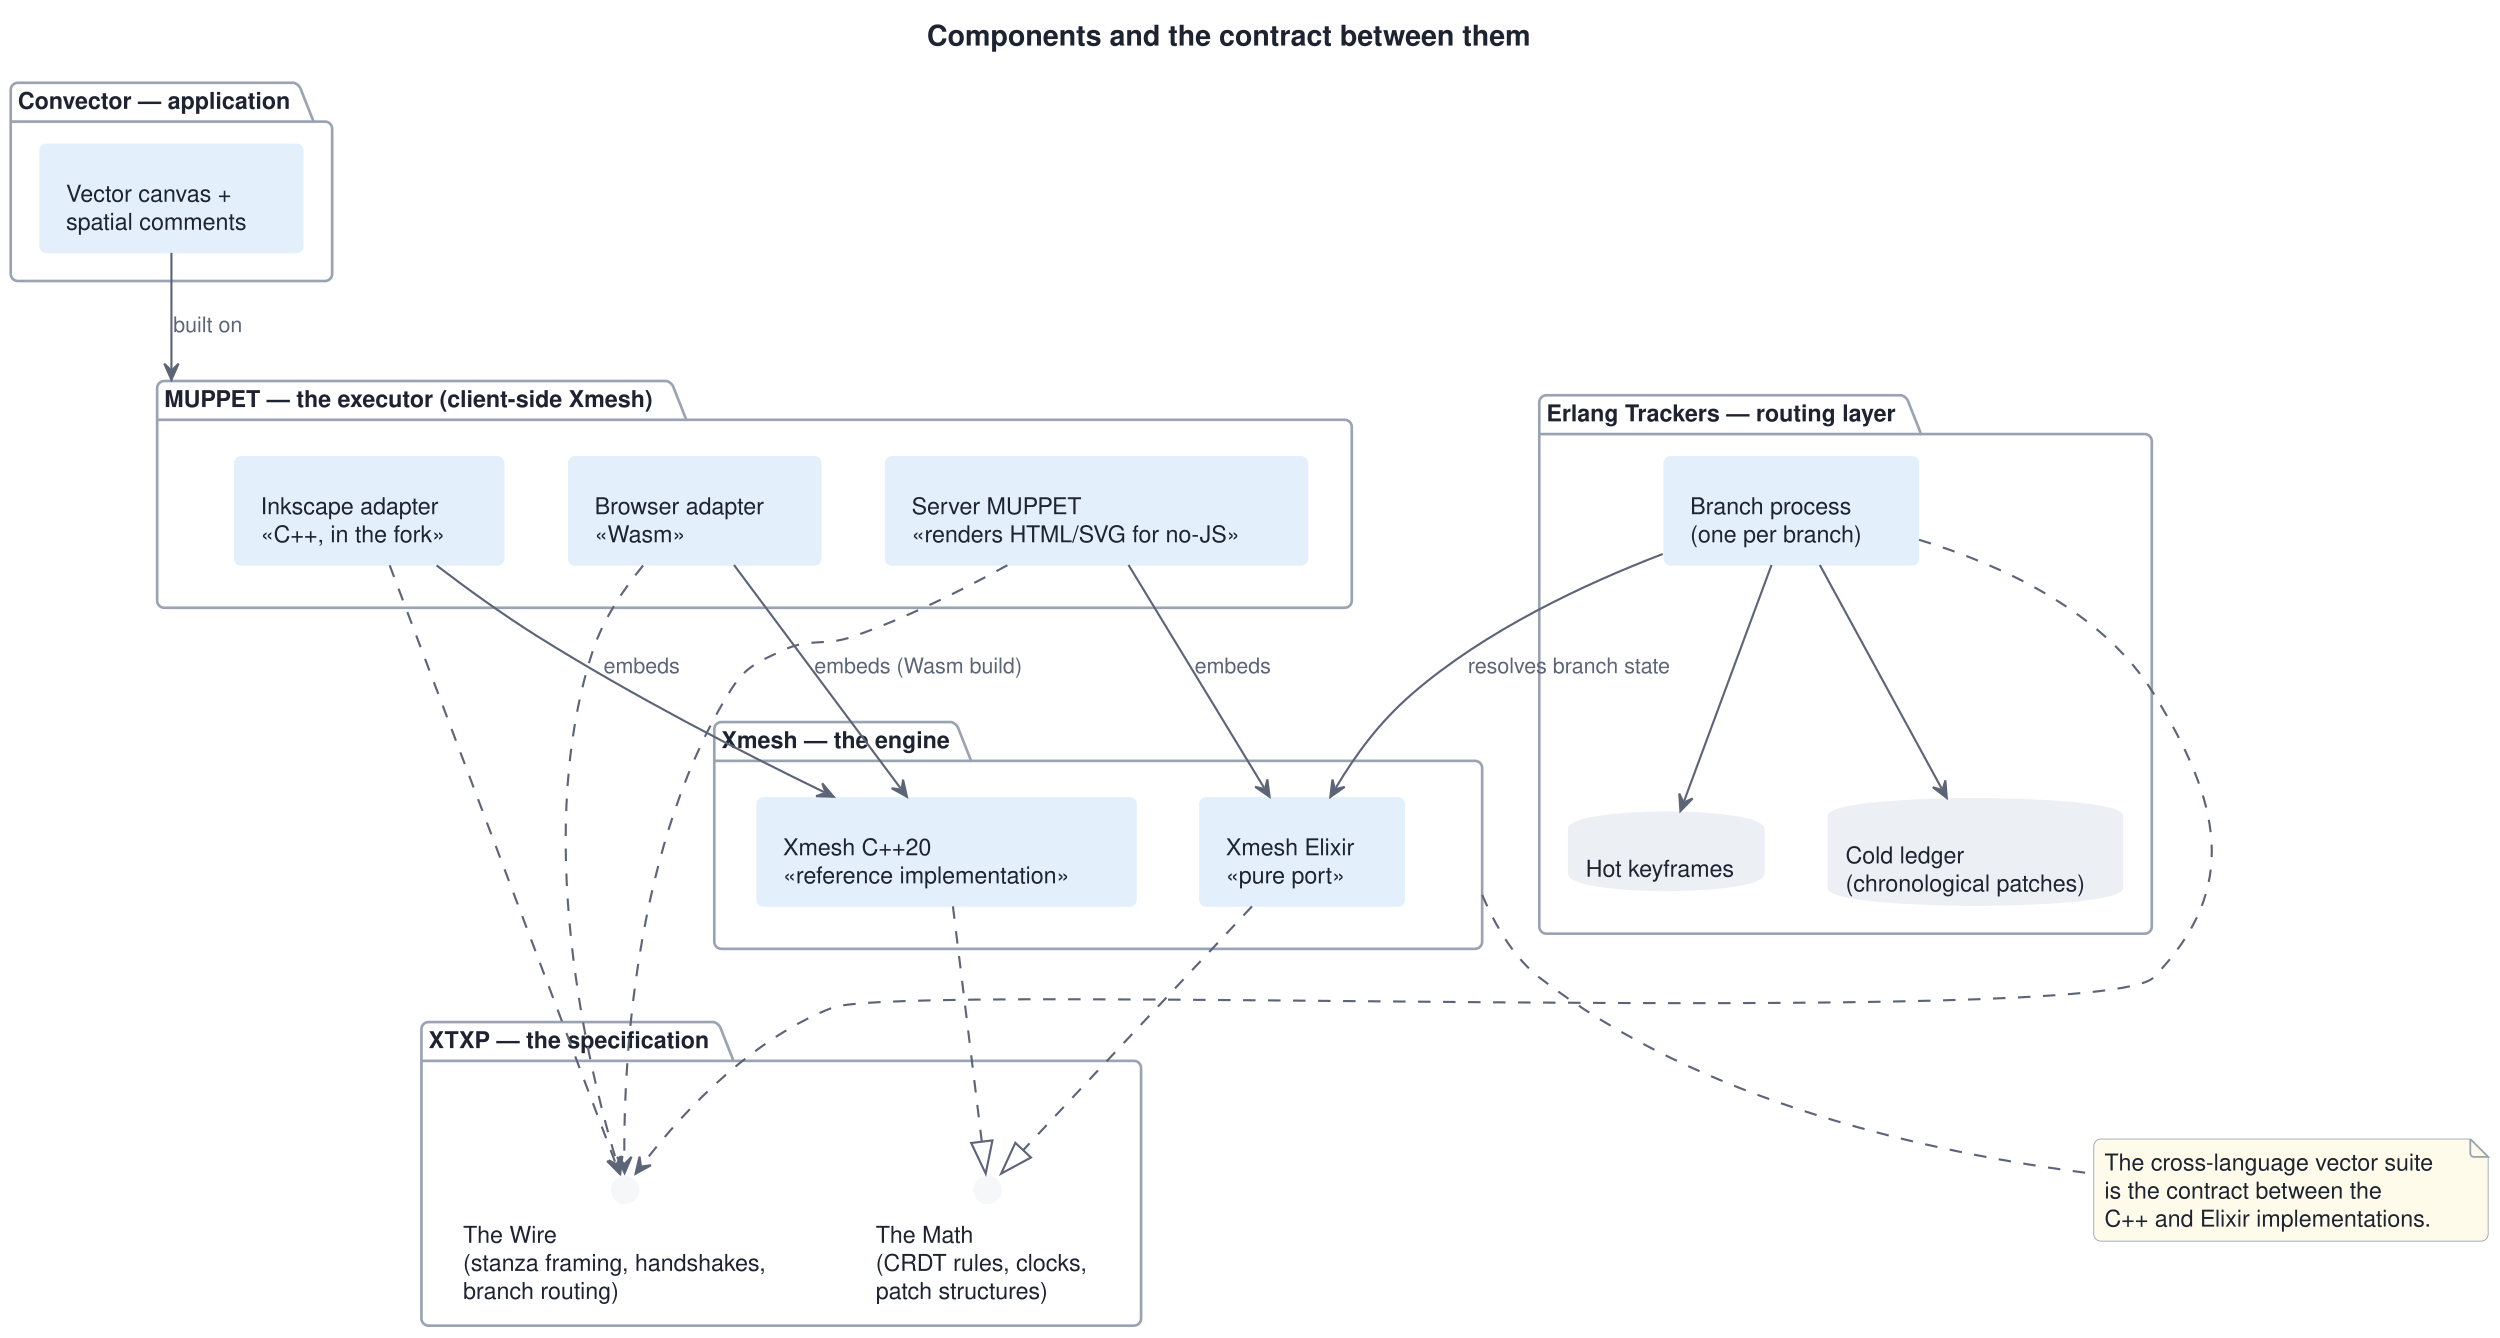
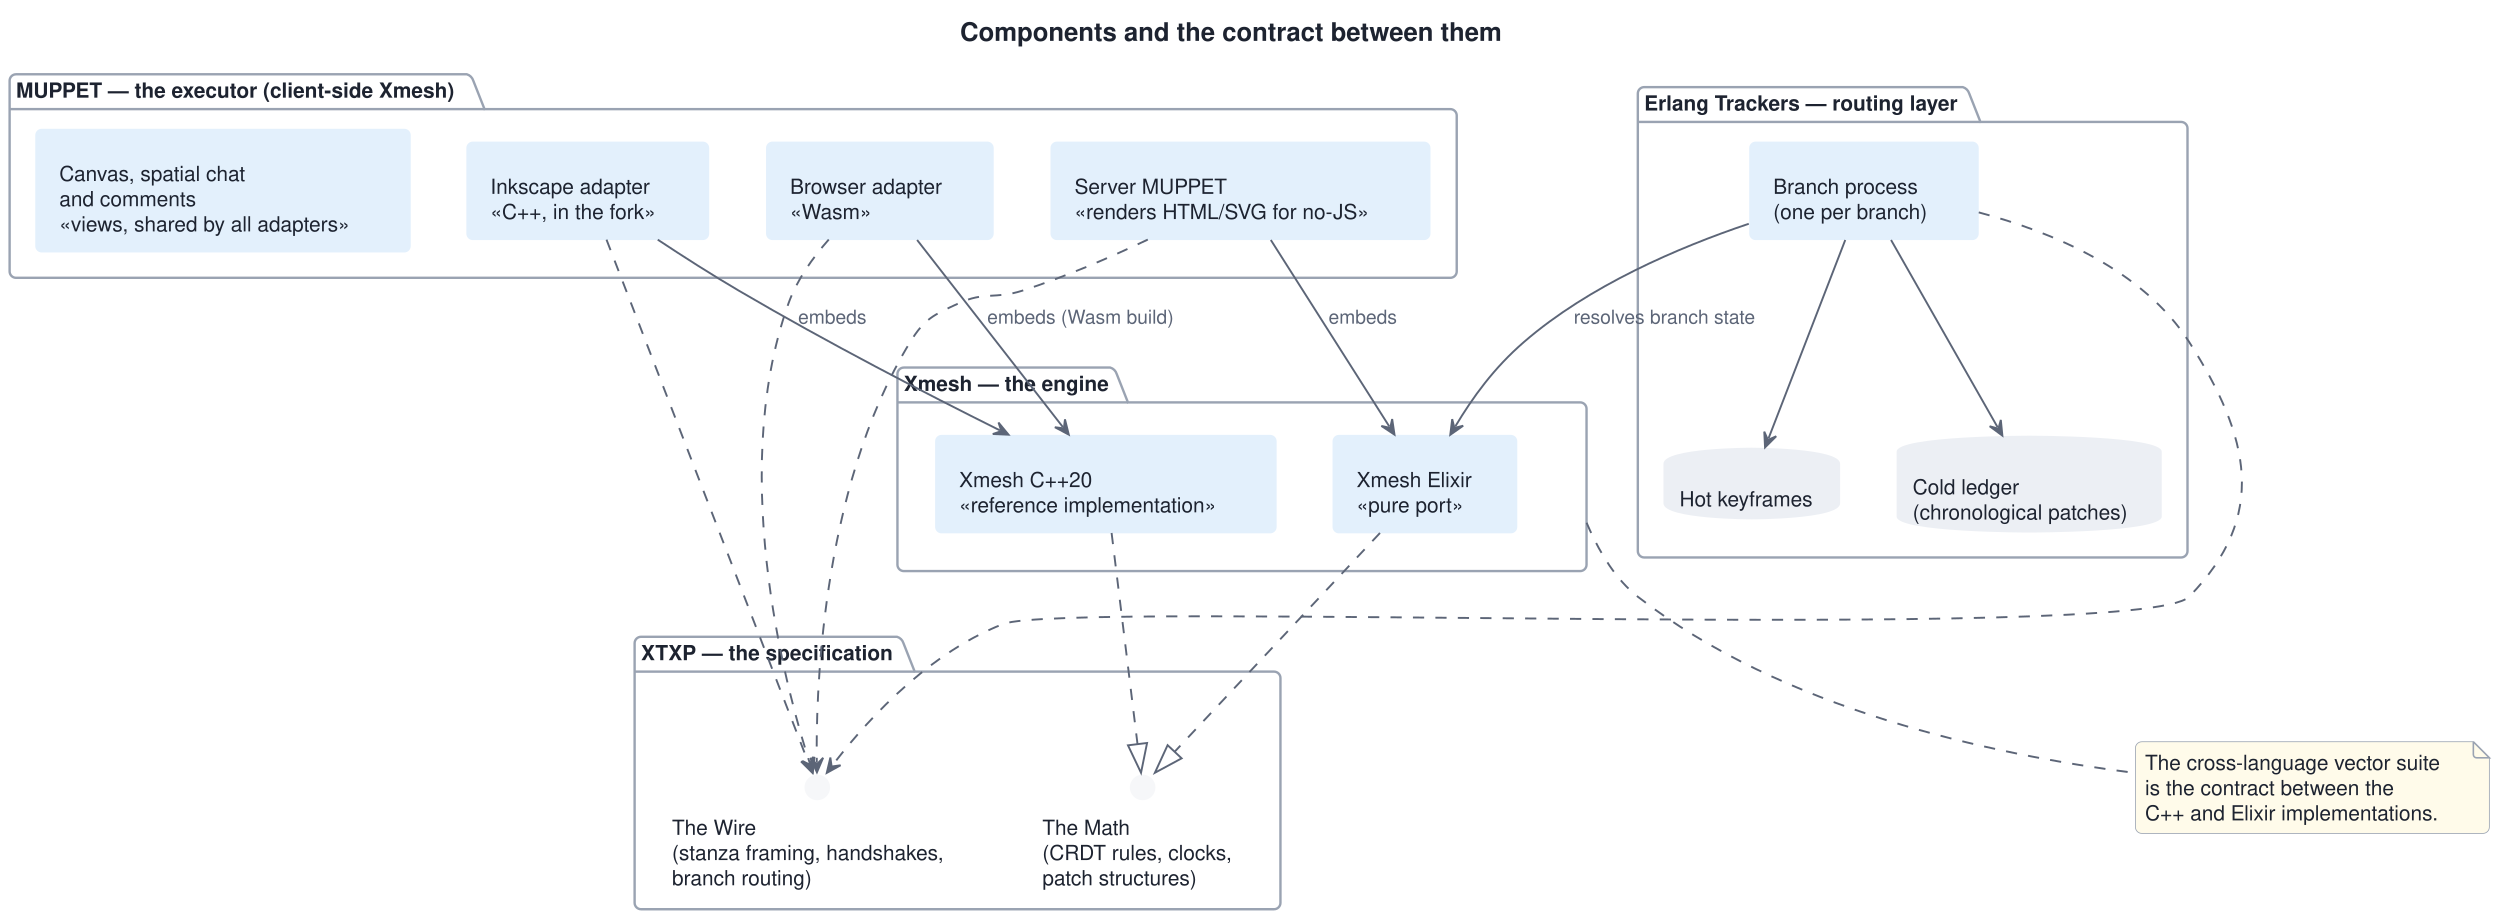
- <svg xmlns="http://www.w3.org/2000/svg" contentStyleType="text/css" data-diagram-type="DESCRIPTION" height="749px" preserveAspectRatio="none" style="width:1400px;height:749px;" version="1.1" viewBox="0 0 1400 749" width="1400px" zoomAndPan="magnify">
+ <svg xmlns="http://www.w3.org/2000/svg" contentStyleType="text/css" data-diagram-type="DESCRIPTION" height="574px" preserveAspectRatio="none" style="width:1560px;height:574px;" version="1.1" viewBox="0 0 1560 574" width="1560px" zoomAndPan="magnify">
  <defs />
  <g>
    <g class="title" data-source-line="2">
-       <text fill="#1D2330" font-family="Helvetica" font-size="16" font-weight="bold" lengthAdjust="spacing" textLength="348.234" x="519.067" y="25.5">Components and the contract between them</text>
+       <text fill="#1D2330" font-family="Helvetica" font-size="16" font-weight="bold" lengthAdjust="spacing" textLength="348.234" x="599.067" y="25.5">Components and the contract between them</text>
    </g>
    <g class="cluster" data-entity="spec" data-source-line="4" data-uid="ent0002" id="cluster_spec">
-       <path d="M240,572.359 L399.764,572.359 A6,6 0 0 1 403.764,576.359 L410.764,594.089 L635,594.089 A4,4 0 0 1 639,598.089 L639,738.359 A4,4 0 0 1 635,742.359 L240,742.359 A4,4 0 0 1 236,738.359 L236,576.359 A4,4 0 0 1 240,572.359" fill="none" style="stroke:#9AA3B2;stroke-width:1.5;" />
-       <line style="stroke:#9AA3B2;stroke-width:1.5;" x1="236" x2="410.764" y1="594.089" y2="594.089" />
-       <text fill="#1D2330" font-family="Helvetica" font-size="13" font-weight="bold" lengthAdjust="spacing" textLength="161.764" x="240" y="586.953">XTXP — the specification</text>
+       <path d="M400,397.359 L559.764,397.359 A6,6 0 0 1 563.764,401.359 L570.764,419.089 L795,419.089 A4,4 0 0 1 799,423.089 L799,563.359 A4,4 0 0 1 795,567.359 L400,567.359 A4,4 0 0 1 396,563.359 L396,401.359 A4,4 0 0 1 400,397.359" fill="none" style="stroke:#9AA3B2;stroke-width:1.5;" />
+       <line style="stroke:#9AA3B2;stroke-width:1.5;" x1="396" x2="570.764" y1="419.089" y2="419.089" />
+       <text fill="#1D2330" font-family="Helvetica" font-size="13" font-weight="bold" lengthAdjust="spacing" textLength="161.764" x="400" y="411.953">XTXP — the specification</text>
    </g>
    <g class="cluster" data-entity="engine" data-source-line="9" data-uid="ent0005" id="cluster_engine">
-       <path d="M404,404.359 L532.825,404.359 A6,6 0 0 1 536.825,408.359 L543.825,426.089 L826,426.089 A4,4 0 0 1 830,430.089 L830,527.359 A4,4 0 0 1 826,531.359 L404,531.359 A4,4 0 0 1 400,527.359 L400,408.359 A4,4 0 0 1 404,404.359" fill="none" style="stroke:#9AA3B2;stroke-width:1.5;" />
-       <line style="stroke:#9AA3B2;stroke-width:1.5;" x1="400" x2="543.825" y1="426.089" y2="426.089" />
-       <text fill="#1D2330" font-family="Helvetica" font-size="13" font-weight="bold" lengthAdjust="spacing" textLength="130.825" x="404" y="418.953">Xmesh — the engine</text>
+       <path d="M564,229.359 L692.825,229.359 A6,6 0 0 1 696.825,233.359 L703.825,251.089 L986,251.089 A4,4 0 0 1 990,255.089 L990,352.359 A4,4 0 0 1 986,356.359 L564,356.359 A4,4 0 0 1 560,352.359 L560,233.359 A4,4 0 0 1 564,229.359" fill="none" style="stroke:#9AA3B2;stroke-width:1.5;" />
+       <line style="stroke:#9AA3B2;stroke-width:1.5;" x1="560" x2="703.825" y1="251.089" y2="251.089" />
+       <text fill="#1D2330" font-family="Helvetica" font-size="13" font-weight="bold" lengthAdjust="spacing" textLength="130.825" x="564" y="243.953">Xmesh — the engine</text>
    </g>
    <g class="cluster" data-entity="muppet" data-source-line="14" data-uid="ent0008" id="cluster_muppet">
-       <path d="M92,213.359 L373.334,213.359 A6,6 0 0 1 377.334,217.359 L384.334,235.089 L753,235.089 A4,4 0 0 1 757,239.089 L757,336.359 A4,4 0 0 1 753,340.359 L92,340.359 A4,4 0 0 1 88,336.359 L88,217.359 A4,4 0 0 1 92,213.359" fill="none" style="stroke:#9AA3B2;stroke-width:1.5;" />
-       <line style="stroke:#9AA3B2;stroke-width:1.5;" x1="88" x2="384.334" y1="235.089" y2="235.089" />
-       <text fill="#1D2330" font-family="Helvetica" font-size="13" font-weight="bold" lengthAdjust="spacing" textLength="283.334" x="92" y="227.953">MUPPET — the executor (client-side Xmesh)</text>
+       <path d="M10,46.359 L291.334,46.359 A6,6 0 0 1 295.334,50.359 L302.334,68.089 L905,68.089 A4,4 0 0 1 909,72.089 L909,169.359 A4,4 0 0 1 905,173.359 L10,173.359 A4,4 0 0 1 6,169.359 L6,50.359 A4,4 0 0 1 10,46.359" fill="none" style="stroke:#9AA3B2;stroke-width:1.5;" />
+       <line style="stroke:#9AA3B2;stroke-width:1.5;" x1="6" x2="302.334" y1="68.089" y2="68.089" />
+       <text fill="#1D2330" font-family="Helvetica" font-size="13" font-weight="bold" lengthAdjust="spacing" textLength="283.334" x="10" y="60.953">MUPPET — the executor (client-side Xmesh)</text>
    </g>
-     <g class="cluster" data-entity="trk" data-source-line="20" data-uid="ent0012" id="cluster_trk">
-       <path d="M866,221.359 L1064.795,221.359 A6,6 0 0 1 1068.795,225.359 L1075.795,243.089 L1201,243.089 A4,4 0 0 1 1205,247.089 L1205,518.859 A4,4 0 0 1 1201,522.859 L866,522.859 A4,4 0 0 1 862,518.859 L862,225.359 A4,4 0 0 1 866,221.359" fill="none" style="stroke:#9AA3B2;stroke-width:1.5;" />
-       <line style="stroke:#9AA3B2;stroke-width:1.5;" x1="862" x2="1075.795" y1="243.089" y2="243.089" />
-       <text fill="#1D2330" font-family="Helvetica" font-size="13" font-weight="bold" lengthAdjust="spacing" textLength="200.795" x="866" y="235.953">Erlang Trackers — routing layer</text>
-     </g>
-     <g class="cluster" data-entity="app" data-source-line="26" data-uid="ent0016" id="cluster_app">
-       <path d="M10,46.359 L164.584,46.359 A6,6 0 0 1 168.584,50.359 L175.584,68.089 L182,68.089 A4,4 0 0 1 186,72.089 L186,153.359 A4,4 0 0 1 182,157.359 L10,157.359 A4,4 0 0 1 6,153.359 L6,50.359 A4,4 0 0 1 10,46.359" fill="none" style="stroke:#9AA3B2;stroke-width:1.5;" />
-       <line style="stroke:#9AA3B2;stroke-width:1.5;" x1="6" x2="175.584" y1="68.089" y2="68.089" />
-       <text fill="#1D2330" font-family="Helvetica" font-size="13" font-weight="bold" lengthAdjust="spacing" textLength="156.584" x="10" y="60.953">Convector — application</text>
+     <g class="cluster" data-entity="trk" data-source-line="21" data-uid="ent0013" id="cluster_trk">
+       <path d="M1026,54.359 L1224.795,54.359 A6,6 0 0 1 1228.795,58.359 L1235.795,76.089 L1361,76.089 A4,4 0 0 1 1365,80.089 L1365,343.859 A4,4 0 0 1 1361,347.859 L1026,347.859 A4,4 0 0 1 1022,343.859 L1022,58.359 A4,4 0 0 1 1026,54.359" fill="none" style="stroke:#9AA3B2;stroke-width:1.5;" />
+       <line style="stroke:#9AA3B2;stroke-width:1.5;" x1="1022" x2="1235.795" y1="76.089" y2="76.089" />
+       <text fill="#1D2330" font-family="Helvetica" font-size="13" font-weight="bold" lengthAdjust="spacing" textLength="200.795" x="1026" y="68.953">Erlang Trackers — routing layer</text>
    </g>
    <g class="entity" data-entity="math" data-source-line="5" data-uid="ent0003" id="entity_math">
-       <ellipse cx="553" cy="666.359" fill="#F6F7F9" rx="8" ry="8" />
-       <text fill="#1D2330" font-family="Helvetica" font-size="13" lengthAdjust="spacing" textLength="58.297" x="490.428" y="695.953">The Math</text>
-       <text fill="#1D2330" font-family="Helvetica" font-size="13" lengthAdjust="spacing" textLength="125.144" x="490.428" y="711.683">(CRDT rules, clocks,</text>
-       <text fill="#1D2330" font-family="Helvetica" font-size="13" lengthAdjust="spacing" textLength="105.422" x="490.428" y="727.412">patch structures)</text>
+       <ellipse cx="713" cy="491.359" fill="#F6F7F9" rx="8" ry="8" />
+       <text fill="#1D2330" font-family="Helvetica" font-size="13" lengthAdjust="spacing" textLength="58.297" x="650.428" y="520.953">The Math</text>
+       <text fill="#1D2330" font-family="Helvetica" font-size="13" lengthAdjust="spacing" textLength="125.144" x="650.428" y="536.683">(CRDT rules, clocks,</text>
+       <text fill="#1D2330" font-family="Helvetica" font-size="13" lengthAdjust="spacing" textLength="105.422" x="650.428" y="552.412">patch structures)</text>
    </g>
    <g class="entity" data-entity="wire" data-source-line="6" data-uid="ent0004" id="entity_wire">
-       <ellipse cx="350" cy="666.359" fill="#F6F7F9" rx="8" ry="8" />
-       <text fill="#1D2330" font-family="Helvetica" font-size="13" lengthAdjust="spacing" textLength="55.745" x="259.317" y="695.953">The Wire</text>
-       <text fill="#1D2330" font-family="Helvetica" font-size="13" lengthAdjust="spacing" textLength="181.365" x="259.317" y="711.683">(stanza framing, handshakes,</text>
-       <text fill="#1D2330" font-family="Helvetica" font-size="13" lengthAdjust="spacing" textLength="94.777" x="259.317" y="727.412">branch routing)</text>
+       <ellipse cx="510" cy="491.359" fill="#F6F7F9" rx="8" ry="8" />
+       <text fill="#1D2330" font-family="Helvetica" font-size="13" lengthAdjust="spacing" textLength="55.745" x="419.317" y="520.953">The Wire</text>
+       <text fill="#1D2330" font-family="Helvetica" font-size="13" lengthAdjust="spacing" textLength="181.365" x="419.317" y="536.683">(stanza framing, handshakes,</text>
+       <text fill="#1D2330" font-family="Helvetica" font-size="13" lengthAdjust="spacing" textLength="94.777" x="419.317" y="552.412">branch routing)</text>
    </g>
    <g class="entity" data-entity="xcpp" data-source-line="10" data-uid="ent0006" id="entity_xcpp">
-       <rect fill="#E3F0FC" height="61.459" rx="4" ry="4" width="213.126" x="423.5" y="446.359" />
-       <rect fill="#E3F0FC" height="10" width="15" x="616.626" y="451.359" />
-       <rect fill="#E3F0FC" height="2" width="4" x="614.626" y="453.359" />
-       <rect fill="#E3F0FC" height="2" width="4" x="614.626" y="457.359" />
-       <text fill="#1D2330" font-family="Helvetica" font-size="13" lengthAdjust="spacing" textLength="88.867" x="438.5" y="478.953">Xmesh C++20</text>
-       <text fill="#1D2330" font-family="Helvetica" font-size="13" lengthAdjust="spacing" textLength="173.126" x="438.5" y="494.683">«reference implementation»</text>
+       <rect fill="#E3F0FC" height="61.459" rx="4" ry="4" width="213.126" x="583.5" y="271.359" />
+       <rect fill="#E3F0FC" height="10" width="15" x="776.626" y="276.359" />
+       <rect fill="#E3F0FC" height="2" width="4" x="774.626" y="278.359" />
+       <rect fill="#E3F0FC" height="2" width="4" x="774.626" y="282.359" />
+       <text fill="#1D2330" font-family="Helvetica" font-size="13" lengthAdjust="spacing" textLength="88.867" x="598.5" y="303.953">Xmesh C++20</text>
+       <text fill="#1D2330" font-family="Helvetica" font-size="13" lengthAdjust="spacing" textLength="173.126" x="598.5" y="319.683">«reference implementation»</text>
    </g>
    <g class="entity" data-entity="xex" data-source-line="11" data-uid="ent0007" id="entity_xex">
-       <rect fill="#E3F0FC" height="61.459" rx="4" ry="4" width="115.29" x="671.5" y="446.359" />
-       <rect fill="#E3F0FC" height="10" width="15" x="766.79" y="451.359" />
-       <rect fill="#E3F0FC" height="2" width="4" x="764.79" y="453.359" />
-       <rect fill="#E3F0FC" height="2" width="4" x="764.79" y="457.359" />
-       <text fill="#1D2330" font-family="Helvetica" font-size="13" lengthAdjust="spacing" textLength="75.29" x="686.5" y="478.953">Xmesh Elixir</text>
-       <text fill="#1D2330" font-family="Helvetica" font-size="13" lengthAdjust="spacing" textLength="71.824" x="686.5" y="494.683">«pure port»</text>
+       <rect fill="#E3F0FC" height="61.459" rx="4" ry="4" width="115.29" x="831.5" y="271.359" />
+       <rect fill="#E3F0FC" height="10" width="15" x="926.79" y="276.359" />
+       <rect fill="#E3F0FC" height="2" width="4" x="924.79" y="278.359" />
+       <rect fill="#E3F0FC" height="2" width="4" x="924.79" y="282.359" />
+       <text fill="#1D2330" font-family="Helvetica" font-size="13" lengthAdjust="spacing" textLength="75.29" x="846.5" y="303.953">Xmesh Elixir</text>
+       <text fill="#1D2330" font-family="Helvetica" font-size="13" lengthAdjust="spacing" textLength="71.824" x="846.5" y="319.683">«pure port»</text>
    </g>
    <g class="entity" data-entity="mink" data-source-line="15" data-uid="ent0009" id="entity_mink">
-       <rect fill="#E3F0FC" height="61.459" rx="4" ry="4" width="151.541" x="131" y="255.359" />
-       <rect fill="#E3F0FC" height="10" width="15" x="262.541" y="260.359" />
-       <rect fill="#E3F0FC" height="2" width="4" x="260.541" y="262.359" />
-       <rect fill="#E3F0FC" height="2" width="4" x="260.541" y="266.359" />
-       <text fill="#1D2330" font-family="Helvetica" font-size="13" lengthAdjust="spacing" textLength="106.336" x="146" y="287.953">Inkscape adapter</text>
-       <text fill="#1D2330" font-family="Helvetica" font-size="13" lengthAdjust="spacing" textLength="111.541" x="146" y="303.683">«C++, in the fork»</text>
+       <rect fill="#E3F0FC" height="61.459" rx="4" ry="4" width="151.541" x="291" y="88.359" />
+       <rect fill="#E3F0FC" height="10" width="15" x="422.541" y="93.359" />
+       <rect fill="#E3F0FC" height="2" width="4" x="420.541" y="95.359" />
+       <rect fill="#E3F0FC" height="2" width="4" x="420.541" y="99.359" />
+       <text fill="#1D2330" font-family="Helvetica" font-size="13" lengthAdjust="spacing" textLength="106.336" x="306" y="120.953">Inkscape adapter</text>
+       <text fill="#1D2330" font-family="Helvetica" font-size="13" lengthAdjust="spacing" textLength="111.541" x="306" y="136.683">«C++, in the fork»</text>
    </g>
    <g class="entity" data-entity="mwasm" data-source-line="16" data-uid="ent0010" id="entity_mwasm">
-       <rect fill="#E3F0FC" height="61.459" rx="4" ry="4" width="142.07" x="318" y="255.359" />
-       <rect fill="#E3F0FC" height="10" width="15" x="440.07" y="260.359" />
-       <rect fill="#E3F0FC" height="2" width="4" x="438.07" y="262.359" />
-       <rect fill="#E3F0FC" height="2" width="4" x="438.07" y="266.359" />
-       <text fill="#1D2330" font-family="Helvetica" font-size="13" lengthAdjust="spacing" textLength="102.07" x="333" y="287.953">Browser adapter</text>
-       <text fill="#1D2330" font-family="Helvetica" font-size="13" lengthAdjust="spacing" textLength="53.504" x="333" y="303.683">«Wasm»</text>
+       <rect fill="#E3F0FC" height="61.459" rx="4" ry="4" width="142.07" x="478" y="88.359" />
+       <rect fill="#E3F0FC" height="10" width="15" x="600.07" y="93.359" />
+       <rect fill="#E3F0FC" height="2" width="4" x="598.07" y="95.359" />
+       <rect fill="#E3F0FC" height="2" width="4" x="598.07" y="99.359" />
+       <text fill="#1D2330" font-family="Helvetica" font-size="13" lengthAdjust="spacing" textLength="102.07" x="493" y="120.953">Browser adapter</text>
+       <text fill="#1D2330" font-family="Helvetica" font-size="13" lengthAdjust="spacing" textLength="53.504" x="493" y="136.683">«Wasm»</text>
    </g>
    <g class="entity" data-entity="msrv" data-source-line="17" data-uid="ent0011" id="entity_msrv">
-       <rect fill="#E3F0FC" height="61.459" rx="4" ry="4" width="237.12" x="495.5" y="255.359" />
-       <rect fill="#E3F0FC" height="10" width="15" x="712.62" y="260.359" />
-       <rect fill="#E3F0FC" height="2" width="4" x="710.62" y="262.359" />
-       <rect fill="#E3F0FC" height="2" width="4" x="710.62" y="266.359" />
-       <text fill="#1D2330" font-family="Helvetica" font-size="13" lengthAdjust="spacing" textLength="98.478" x="510.5" y="287.953">Server MUPPET</text>
-       <text fill="#1D2330" font-family="Helvetica" font-size="13" lengthAdjust="spacing" textLength="197.12" x="510.5" y="303.683">«renders HTML/SVG for no-JS»</text>
+       <rect fill="#E3F0FC" height="61.459" rx="4" ry="4" width="237.12" x="655.5" y="88.359" />
+       <rect fill="#E3F0FC" height="10" width="15" x="872.62" y="93.359" />
+       <rect fill="#E3F0FC" height="2" width="4" x="870.62" y="95.359" />
+       <rect fill="#E3F0FC" height="2" width="4" x="870.62" y="99.359" />
+       <text fill="#1D2330" font-family="Helvetica" font-size="13" lengthAdjust="spacing" textLength="98.478" x="670.5" y="120.953">Server MUPPET</text>
+       <text fill="#1D2330" font-family="Helvetica" font-size="13" lengthAdjust="spacing" textLength="197.12" x="670.5" y="136.683">«renders HTML/SVG for no-JS»</text>
    </g>
-     <g class="entity" data-entity="branch" data-source-line="21" data-uid="ent0013" id="entity_branch">
-       <rect fill="#E3F0FC" height="61.459" rx="4" ry="4" width="143.232" x="931.5" y="255.359" />
-       <rect fill="#E3F0FC" height="10" width="15" x="1054.732" y="260.359" />
-       <rect fill="#E3F0FC" height="2" width="4" x="1052.732" y="262.359" />
-       <rect fill="#E3F0FC" height="2" width="4" x="1052.732" y="266.359" />
-       <text fill="#1D2330" font-family="Helvetica" font-size="13" lengthAdjust="spacing" textLength="96.529" x="946.5" y="287.953">Branch process</text>
-       <text fill="#1D2330" font-family="Helvetica" font-size="13" lengthAdjust="spacing" textLength="103.232" x="946.5" y="303.683">(one per branch)</text>
+     <g class="entity" data-entity="mviews" data-source-line="18" data-uid="ent0012" id="entity_mviews">
+       <rect fill="#E3F0FC" height="77.189" rx="4" ry="4" width="234.302" x="22" y="80.359" />
+       <rect fill="#E3F0FC" height="10" width="15" x="236.302" y="85.359" />
+       <rect fill="#E3F0FC" height="2" width="4" x="234.302" y="87.359" />
+       <rect fill="#E3F0FC" height="2" width="4" x="234.302" y="91.359" />
+       <text fill="#1D2330" font-family="Helvetica" font-size="13" lengthAdjust="spacing" textLength="123.64" x="37" y="112.953">Canvas, spatial chat</text>
+       <text fill="#1D2330" font-family="Helvetica" font-size="13" lengthAdjust="spacing" textLength="90.968" x="37" y="128.683">and comments</text>
+       <text fill="#1D2330" font-family="Helvetica" font-size="13" lengthAdjust="spacing" textLength="194.302" x="37" y="144.412">«views, shared by all adapters»</text>
    </g>
-     <g class="entity" data-entity="hot" data-source-line="22" data-uid="ent0014" id="entity_hot">
-       <path d="M878,464.359 C878,454.359 933.11,454.359 933.11,454.359 C933.11,454.359 988.219,454.359 988.219,464.359 L988.219,489.089 C988.219,499.089 933.11,499.089 933.11,499.089 C933.11,499.089 878,499.089 878,489.089 L878,464.359" fill="#ECEFF4" />
-       <path d="M878,464.359 C878,474.359 933.11,474.359 933.11,474.359 C933.11,474.359 988.219,474.359 988.219,464.359" fill="none" />
-       <text fill="#1D2330" font-family="Helvetica" font-size="13" lengthAdjust="spacing" textLength="90.219" x="888" y="490.953">Hot keyframes</text>
+     <g class="entity" data-entity="branch" data-source-line="22" data-uid="ent0014" id="entity_branch">
+       <rect fill="#E3F0FC" height="61.459" rx="4" ry="4" width="143.232" x="1091.5" y="88.359" />
+       <rect fill="#E3F0FC" height="10" width="15" x="1214.732" y="93.359" />
+       <rect fill="#E3F0FC" height="2" width="4" x="1212.732" y="95.359" />
+       <rect fill="#E3F0FC" height="2" width="4" x="1212.732" y="99.359" />
+       <text fill="#1D2330" font-family="Helvetica" font-size="13" lengthAdjust="spacing" textLength="96.529" x="1106.5" y="120.953">Branch process</text>
+       <text fill="#1D2330" font-family="Helvetica" font-size="13" lengthAdjust="spacing" textLength="103.232" x="1106.5" y="136.683">(one per branch)</text>
    </g>
-     <g class="entity" data-entity="cold" data-source-line="23" data-uid="ent0015" id="entity_cold">
-       <path d="M1023.5,456.859 C1023.5,446.859 1106.212,446.859 1106.212,446.859 C1106.212,446.859 1188.925,446.859 1188.925,456.859 L1188.925,497.318 C1188.925,507.318 1106.212,507.318 1106.212,507.318 C1106.212,507.318 1023.5,507.318 1023.5,497.318 L1023.5,456.859" fill="#ECEFF4" />
-       <path d="M1023.5,456.859 C1023.5,466.859 1106.212,466.859 1106.212,466.859 C1106.212,466.859 1188.925,466.859 1188.925,456.859" fill="none" />
-       <text fill="#1D2330" font-family="Helvetica" font-size="13" lengthAdjust="spacing" textLength="71.189" x="1033.5" y="483.453">Cold ledger</text>
-       <text fill="#1D2330" font-family="Helvetica" font-size="13" lengthAdjust="spacing" textLength="145.425" x="1033.5" y="499.183">(chronological patches)</text>
+     <g class="entity" data-entity="hot" data-source-line="23" data-uid="ent0015" id="entity_hot">
+       <path d="M1038,289.359 C1038,279.359 1093.11,279.359 1093.11,279.359 C1093.11,279.359 1148.219,279.359 1148.219,289.359 L1148.219,314.089 C1148.219,324.089 1093.11,324.089 1093.11,324.089 C1093.11,324.089 1038,324.089 1038,314.089 L1038,289.359" fill="#ECEFF4" />
+       <path d="M1038,289.359 C1038,299.359 1093.11,299.359 1093.11,299.359 C1093.11,299.359 1148.219,299.359 1148.219,289.359" fill="none" />
+       <text fill="#1D2330" font-family="Helvetica" font-size="13" lengthAdjust="spacing" textLength="90.219" x="1048" y="315.953">Hot keyframes</text>
    </g>
-     <g class="entity" data-entity="conv" data-source-line="27" data-uid="ent0017" id="entity_conv">
-       <rect fill="#E3F0FC" height="61.459" rx="4" ry="4" width="147.999" x="22" y="80.359" />
-       <rect fill="#E3F0FC" height="10" width="15" x="149.999" y="85.359" />
-       <rect fill="#E3F0FC" height="2" width="4" x="147.999" y="87.359" />
-       <rect fill="#E3F0FC" height="2" width="4" x="147.999" y="91.359" />
-       <text fill="#1D2330" font-family="Helvetica" font-size="13" lengthAdjust="spacing" textLength="100.706" x="37" y="112.953">Vector canvas +</text>
-       <text fill="#1D2330" font-family="Helvetica" font-size="13" lengthAdjust="spacing" textLength="107.999" x="37" y="128.683">spatial comments</text>
+     <g class="entity" data-entity="cold" data-source-line="24" data-uid="ent0016" id="entity_cold">
+       <path d="M1183.5,281.859 C1183.5,271.859 1266.212,271.859 1266.212,271.859 C1266.212,271.859 1348.925,271.859 1348.925,281.859 L1348.925,322.318 C1348.925,332.318 1266.212,332.318 1266.212,332.318 C1266.212,332.318 1183.5,332.318 1183.5,322.318 L1183.5,281.859" fill="#ECEFF4" />
+       <path d="M1183.5,281.859 C1183.5,291.859 1266.212,291.859 1266.212,291.859 C1266.212,291.859 1348.925,291.859 1348.925,281.859" fill="none" />
+       <text fill="#1D2330" font-family="Helvetica" font-size="13" lengthAdjust="spacing" textLength="71.189" x="1193.5" y="308.453">Cold ledger</text>
+       <text fill="#1D2330" font-family="Helvetica" font-size="13" lengthAdjust="spacing" textLength="145.425" x="1193.5" y="324.183">(chronological patches)</text>
    </g>
-     <g class="entity" data-entity="GMN31" data-source-line="45" data-uid="ent0032" id="entity_GMN31">
-       <path d="M1172.5,641.859 L1172.5,691.048 A4,4 0 0 0 1176.5,695.048 L1389.369,695.048 A4,4 0 0 0 1393.369,691.048 L1393.369,647.859 L1383.369,637.859 L1176.5,637.859 A4,4 0 0 0 1172.5,641.859" fill="#FFFBEA" style="stroke:#9AA3B2;stroke-width:0.5;" />
-       <path d="M1383.369,637.859 L1383.369,645.859 A2,2 0 0 0 1385.369,647.859 L1393.369,647.859 L1383.369,637.859" fill="#FFFBEA" style="stroke:#9AA3B2;stroke-width:1;" />
-       <text fill="#1D2330" font-family="Helvetica" font-size="13" lengthAdjust="spacing" textLength="199.869" x="1178.5" y="655.453">The cross-language vector suite</text>
-       <text fill="#1D2330" font-family="Helvetica" font-size="13" lengthAdjust="spacing" textLength="167.972" x="1178.5" y="671.183">is the contract between the</text>
-       <text fill="#1D2330" font-family="Helvetica" font-size="13" lengthAdjust="spacing" textLength="194.765" x="1178.5" y="686.912">C++ and Elixir implementations.</text>
+     <g class="entity" data-entity="GMN29" data-source-line="41" data-uid="ent0030" id="entity_GMN29">
+       <path d="M1332.5,466.859 L1332.5,516.048 A4,4 0 0 0 1336.5,520.048 L1549.369,520.048 A4,4 0 0 0 1553.369,516.048 L1553.369,472.859 L1543.369,462.859 L1336.5,462.859 A4,4 0 0 0 1332.5,466.859" fill="#FFFBEA" style="stroke:#9AA3B2;stroke-width:0.5;" />
+       <path d="M1543.369,462.859 L1543.369,470.859 A2,2 0 0 0 1545.369,472.859 L1553.369,472.859 L1543.369,462.859" fill="#FFFBEA" style="stroke:#9AA3B2;stroke-width:1;" />
+       <text fill="#1D2330" font-family="Helvetica" font-size="13" lengthAdjust="spacing" textLength="199.869" x="1338.5" y="480.453">The cross-language vector suite</text>
+       <text fill="#1D2330" font-family="Helvetica" font-size="13" lengthAdjust="spacing" textLength="167.972" x="1338.5" y="496.183">is the contract between the</text>
+       <text fill="#1D2330" font-family="Helvetica" font-size="13" lengthAdjust="spacing" textLength="194.765" x="1338.5" y="511.912">C++ and Elixir implementations.</text>
    </g>
-     <g class="link" data-entity-1="xcpp" data-entity-2="math" data-source-line="30" data-uid="lnk18" id="link_xcpp_math">
-       <path d="M533.64,507.569 C539.04,551.559 546.672,613.713 549.812,639.353" fill="none" id="xcpp-to-math" style="stroke:#5C6577;stroke-width:1.2;stroke-dasharray:7,7;" />
-       <polygon fill="none" points="552,657.219,555.768,638.624,543.856,640.082,552,657.219" style="stroke:#5C6577;stroke-width:1.2;" />
+     <g class="link" data-entity-1="xcpp" data-entity-2="math" data-source-line="27" data-uid="lnk17" id="link_xcpp_math">
+       <path d="M693.64,332.569 C699.04,376.559 706.672,438.713 709.812,464.353" fill="none" id="xcpp-to-math" style="stroke:#5C6577;stroke-width:1.2;stroke-dasharray:7,7;" />
+       <polygon fill="none" points="712,482.219,715.768,463.623,703.856,465.082,712,482.219" style="stroke:#5C6577;stroke-width:1.2;" />
    </g>
-     <g class="link" data-entity-1="xex" data-entity-2="math" data-source-line="31" data-uid="lnk19" id="link_xex_math">
-       <path d="M701.11,507.569 C659.82,551.559 597.03,618.456 572.96,644.096" fill="none" id="xex-to-math" style="stroke:#5C6577;stroke-width:1.2;stroke-dasharray:7,7;" />
-       <polygon fill="none" points="560.64,657.219,577.334,648.203,568.585,639.989,560.64,657.219" style="stroke:#5C6577;stroke-width:1.2;" />
+     <g class="link" data-entity-1="xex" data-entity-2="math" data-source-line="28" data-uid="lnk18" id="link_xex_math">
+       <path d="M861.11,332.569 C819.82,376.559 757.03,443.456 732.96,469.096" fill="none" id="xex-to-math" style="stroke:#5C6577;stroke-width:1.2;stroke-dasharray:7,7;" />
+       <polygon fill="none" points="720.64,482.219,737.334,473.203,728.585,464.989,720.64,482.219" style="stroke:#5C6577;stroke-width:1.2;" />
    </g>
-     <g class="link" data-entity-1="mink" data-entity-2="xcpp" data-source-line="32" data-uid="lnk20" id="link_mink_xcpp">
-       <path d="M244.47,316.649 C261.33,329.499 281.73,344.309 301,356.359 C355.18,390.239 414.604,420.805 461.424,443.575" fill="none" id="mink-to-xcpp" style="stroke:#5C6577;stroke-width:1.2;" />
-       <polygon fill="#5C6577" points="466.82,446.199,460.476,438.666,462.324,444.013,456.977,445.86,466.82,446.199" style="stroke:#5C6577;stroke-width:1.2;" />
-       <text fill="#5C6577" font-family="Helvetica" font-size="12" lengthAdjust="spacing" textLength="45.533" x="338" y="376.984">embeds</text>
+     <g class="link" data-entity-1="mink" data-entity-2="xcpp" data-source-line="29" data-uid="lnk19" id="link_mink_xcpp">
+       <path d="M410.43,149.549 C426.15,159.959 444.18,171.499 461,181.359 C516.9,214.129 577.29,245.302 623.96,268.572" fill="none" id="mink-to-xcpp" style="stroke:#5C6577;stroke-width:1.2;" />
+       <polygon fill="#5C6577" points="629.33,271.249,623.061,263.654,624.855,269.018,619.491,270.813,629.33,271.249" style="stroke:#5C6577;stroke-width:1.2;" />
+       <text fill="#5C6577" font-family="Helvetica" font-size="12" lengthAdjust="spacing" textLength="45.533" x="498" y="201.984">embeds</text>
    </g>
-     <g class="link" data-entity-1="mwasm" data-entity-2="xcpp" data-source-line="33" data-uid="lnk21" id="link_mwasm_xcpp">
-       <path d="M411.03,316.389 C437.44,351.789 477.862,405.97 504.302,441.41" fill="none" id="mwasm-to-xcpp" style="stroke:#5C6577;stroke-width:1.2;" />
-       <polygon fill="#5C6577" points="507.89,446.219,505.714,436.614,504.9,442.212,499.302,441.398,507.89,446.219" style="stroke:#5C6577;stroke-width:1.2;" />
-       <text fill="#5C6577" font-family="Helvetica" font-size="12" lengthAdjust="spacing" textLength="124.049" x="456" y="376.984">embeds (Wasm build)</text>
+     <g class="link" data-entity-1="mwasm" data-entity-2="xcpp" data-source-line="30" data-uid="lnk20" id="link_mwasm_xcpp">
+       <path d="M572.28,149.749 C598.49,183.389 637.113,232.966 663.233,266.496" fill="none" id="mwasm-to-xcpp" style="stroke:#5C6577;stroke-width:1.2;" />
+       <polygon fill="#5C6577" points="666.92,271.229,664.545,261.671,663.847,267.285,658.234,266.588,666.92,271.229" style="stroke:#5C6577;stroke-width:1.2;" />
+       <text fill="#5C6577" font-family="Helvetica" font-size="12" lengthAdjust="spacing" textLength="124.049" x="616" y="201.984">embeds (Wasm build)</text>
    </g>
-     <g class="link" data-entity-1="msrv" data-entity-2="xex" data-source-line="34" data-uid="lnk22" id="link_msrv_xex">
-       <path d="M631.97,316.389 C653.51,351.789 686.28,405.654 707.851,441.094" fill="none" id="msrv-to-xex" style="stroke:#5C6577;stroke-width:1.2;" />
-       <polygon fill="#5C6577" points="710.97,446.219,709.708,436.452,708.37,441.948,702.874,440.611,710.97,446.219" style="stroke:#5C6577;stroke-width:1.2;" />
-       <text fill="#5C6577" font-family="Helvetica" font-size="12" lengthAdjust="spacing" textLength="45.533" x="669" y="376.984">embeds</text>
+     <g class="link" data-entity-1="msrv" data-entity-2="xex" data-source-line="31" data-uid="lnk21" id="link_msrv_xex">
+       <path d="M792.99,149.749 C814.36,183.389 845.653,232.635 866.953,266.165" fill="none" id="msrv-to-xex" style="stroke:#5C6577;stroke-width:1.2;" />
+       <polygon fill="#5C6577" points="870.17,271.229,868.721,261.488,867.489,267.009,861.968,265.777,870.17,271.229" style="stroke:#5C6577;stroke-width:1.2;" />
+       <text fill="#5C6577" font-family="Helvetica" font-size="12" lengthAdjust="spacing" textLength="45.533" x="829" y="201.984">embeds</text>
    </g>
-     <g class="link" data-entity-1="mink" data-entity-2="wire" data-source-line="35" data-uid="lnk23" id="link_mink_wire">
-       <path d="M218.22,316.559 C248.38,396.379 327.909,606.887 344.799,651.587" fill="none" id="mink-to-wire" style="stroke:#5C6577;stroke-width:1.2;stroke-dasharray:7,7;" />
-       <polygon fill="#5C6577" points="346.92,657.199,347.481,647.366,345.153,652.522,339.997,650.194,346.92,657.199" style="stroke:#5C6577;stroke-width:1.2;" />
+     <g class="link" data-entity-1="mink" data-entity-2="wire" data-source-line="32" data-uid="lnk22" id="link_mink_wire">
+       <path d="M378.46,149.549 C408.75,228.029 487.599,432.332 504.659,476.522" fill="none" id="mink-to-wire" style="stroke:#5C6577;stroke-width:1.2;stroke-dasharray:7,7;" />
+       <polygon fill="#5C6577" points="506.82,482.119,507.31,472.283,505.019,477.455,499.847,475.164,506.82,482.119" style="stroke:#5C6577;stroke-width:1.2;" />
    </g>
-     <g class="link" data-entity-1="mwasm" data-entity-2="wire" data-source-line="36" data-uid="lnk24" id="link_mwasm_wire">
-       <path d="M360.12,316.699 C349.06,330.139 337.73,346.899 332,364.359 C295.6,475.279 334.494,615.628 345.594,651.438" fill="none" id="mwasm-to-wire" style="stroke:#5C6577;stroke-width:1.2;stroke-dasharray:7,7;" />
-       <polygon fill="#5C6577" points="347.37,657.169,348.526,647.389,345.89,652.394,340.885,649.757,347.37,657.169" style="stroke:#5C6577;stroke-width:1.2;" />
+     <g class="link" data-entity-1="mwasm" data-entity-2="wire" data-source-line="33" data-uid="lnk23" id="link_mwasm_wire">
+       <path d="M517.15,149.459 C507.1,160.849 497.25,174.669 492,189.359 C452.69,299.279 493.666,440.393 505.366,476.413" fill="none" id="mwasm-to-wire" style="stroke:#5C6577;stroke-width:1.2;stroke-dasharray:7,7;" />
+       <polygon fill="#5C6577" points="507.22,482.119,508.244,472.324,505.675,477.364,500.635,474.795,507.22,482.119" style="stroke:#5C6577;stroke-width:1.2;" />
    </g>
-     <g class="link" data-entity-1="msrv" data-entity-2="wire" data-source-line="37" data-uid="lnk25" id="link_msrv_wire">
-       <path d="M564.13,316.529 C539.02,330.369 507.68,346.029 478,356.359 C460.88,362.319 454.43,356.699 438,364.359 C422.52,371.569 416.94,373.809 408,388.359 C350.87,481.279 349.116,615.35 349.676,650.92" fill="none" id="msrv-to-wire" style="stroke:#5C6577;stroke-width:1.2;stroke-dasharray:7,7;" />
-       <polygon fill="#5C6577" points="349.77,656.919,353.628,647.857,349.691,651.92,345.629,647.984,349.77,656.919" style="stroke:#5C6577;stroke-width:1.2;" />
+     <g class="link" data-entity-1="msrv" data-entity-2="wire" data-source-line="34" data-uid="lnk24" id="link_msrv_wire">
+       <path d="M716.24,149.489 C692.49,160.739 664.4,172.869 638,181.359 C620.74,186.909 614.43,181.699 598,189.359 C582.52,196.569 576.94,198.809 568,213.359 C510.87,306.279 509.116,440.35 509.676,475.92" fill="none" id="msrv-to-wire" style="stroke:#5C6577;stroke-width:1.2;stroke-dasharray:7,7;" />
+       <polygon fill="#5C6577" points="509.77,481.919,513.628,472.858,509.691,476.92,505.629,472.983,509.77,481.919" style="stroke:#5C6577;stroke-width:1.2;" />
    </g>
-     <g class="link" data-entity-1="branch" data-entity-2="wire" data-source-line="38" data-uid="lnk26" id="link_branch_wire">
-       <path d="M1074.66,302.269 C1120.86,316.319 1177.46,342.189 1206,388.359 C1243.15,448.469 1255.39,496.819 1206,547.359 C1177.26,576.769 504.34,549.499 466,564.359 C414.96,584.139 374.906,632.229 359.526,652.509" fill="none" id="branch-to-wire" style="stroke:#5C6577;stroke-width:1.2;stroke-dasharray:7,7;" />
-       <polygon fill="#5C6577" points="355.9,657.289,364.526,652.535,358.921,653.306,358.151,647.701,355.9,657.289" style="stroke:#5C6577;stroke-width:1.2;" />
+     <g class="link" data-entity-1="branch" data-entity-2="wire" data-source-line="35" data-uid="lnk25" id="link_branch_wire">
+       <path d="M1234.73,132.529 C1280.8,144.789 1337.23,168.429 1366,213.359 C1404.11,272.869 1415.39,321.819 1366,372.359 C1337.26,401.769 664.34,374.499 626,389.359 C574.96,409.139 534.906,457.229 519.526,477.509" fill="none" id="branch-to-wire" style="stroke:#5C6577;stroke-width:1.2;stroke-dasharray:7,7;" />
+       <polygon fill="#5C6577" points="515.9,482.289,524.525,477.535,518.921,478.305,518.151,472.701,515.9,482.289" style="stroke:#5C6577;stroke-width:1.2;" />
    </g>
-     <g class="link" data-entity-1="branch" data-entity-2="xex" data-source-line="39" data-uid="lnk27" id="link_branch_xex">
-       <path d="M931.14,310.239 C887.24,327.039 831.89,352.979 791,388.359 C772.13,404.679 759.119,422.745 748.059,441.165" fill="none" id="branch-to-xex" style="stroke:#5C6577;stroke-width:1.2;" />
-       <polygon fill="#5C6577" points="744.97,446.309,753.032,440.652,747.544,442.023,746.174,436.534,744.97,446.309" style="stroke:#5C6577;stroke-width:1.2;" />
-       <text fill="#5C6577" font-family="Helvetica" font-size="12" lengthAdjust="spacing" textLength="122.338" x="822" y="376.984">resolves branch state</text>
+     <g class="link" data-entity-1="branch" data-entity-2="xex" data-source-line="36" data-uid="lnk26" id="link_branch_xex">
+       <path d="M1091.23,139.629 C1047.1,154.489 991.46,178.359 951,213.359 C932.13,229.679 919.119,247.745 908.059,266.165" fill="none" id="branch-to-xex" style="stroke:#5C6577;stroke-width:1.2;" />
+       <polygon fill="#5C6577" points="904.97,271.309,913.032,265.652,907.544,267.023,906.174,261.534,904.97,271.309" style="stroke:#5C6577;stroke-width:1.2;" />
+       <text fill="#5C6577" font-family="Helvetica" font-size="12" lengthAdjust="spacing" textLength="122.338" x="982" y="201.984">resolves branch state</text>
    </g>
-     <g class="link" data-entity-1="branch" data-entity-2="hot" data-source-line="40" data-uid="lnk28" id="link_branch_hot">
-       <path d="M992.06,316.389 C977.91,354.599 955.673,414.633 943.114,448.553" fill="none" id="branch-to-hot" style="stroke:#5C6577;stroke-width:1.2;" />
-       <polygon fill="#5C6577" points="941.03,454.179,947.906,447.128,942.766,449.49,940.404,444.35,941.03,454.179" style="stroke:#5C6577;stroke-width:1.2;" />
+     <g class="link" data-entity-1="branch" data-entity-2="hot" data-source-line="37" data-uid="lnk27" id="link_branch_hot">
+       <path d="M1151.44,149.749 C1137.34,186.199 1116.023,241.323 1103.553,273.583" fill="none" id="branch-to-hot" style="stroke:#5C6577;stroke-width:1.2;" />
+       <polygon fill="#5C6577" points="1101.39,279.179,1108.366,272.227,1103.193,274.516,1100.904,269.342,1101.39,279.179" style="stroke:#5C6577;stroke-width:1.2;" />
    </g>
-     <g class="link" data-entity-1="branch" data-entity-2="cold" data-source-line="41" data-uid="lnk29" id="link_branch_cold">
-       <path d="M1019.09,316.389 C1038.5,351.999 1068.039,406.201 1087.319,441.581" fill="none" id="branch-to-cold" style="stroke:#5C6577;stroke-width:1.2;" />
-       <polygon fill="#5C6577" points="1090.19,446.849,1089.396,437.033,1087.797,442.459,1082.371,440.861,1090.19,446.849" style="stroke:#5C6577;stroke-width:1.2;" />
+     <g class="link" data-entity-1="branch" data-entity-2="cold" data-source-line="38" data-uid="lnk28" id="link_branch_cold">
+       <path d="M1180.01,149.749 C1199.26,183.589 1227.463,233.135 1246.513,266.615" fill="none" id="branch-to-cold" style="stroke:#5C6577;stroke-width:1.2;" />
+       <polygon fill="#5C6577" points="1249.48,271.829,1248.506,262.029,1247.007,267.484,1241.553,265.985,1249.48,271.829" style="stroke:#5C6577;stroke-width:1.2;" />
    </g>
-     <g class="link" data-entity-1="conv" data-entity-2="muppet" data-source-line="42" data-uid="lnk30" id="link_conv_muppet">
-       <path d="M96,141.599 C96,153.772 96,168.629 96,184.113 C96,191.855 96,199.753 96,207.551 C96,208.526 96,209.499 96,210.47 C96,210.956 96,211.44 96,211.925 C96,212.167 96,206.409 96,206.651" fill="none" id="conv-to-muppet" style="stroke:#5C6577;stroke-width:1.2;" />
-       <polygon fill="#5C6577" points="96,212.651,100,203.651,96,207.651,92,203.651,96,212.651" style="stroke:#5C6577;stroke-width:1.2;" />
-       <text fill="#5C6577" font-family="Helvetica" font-size="12" lengthAdjust="spacing" textLength="41.842" x="97" y="185.984">built on</text>
-     </g>
-     <g class="link" data-entity-1="engine" data-entity-2="GMN31" data-source-line="45" data-uid="lnk33" id="link_engine_GMN31">
-       <path d="M830.054,501.175 C830.144,501.39 830.235,501.605 830.327,501.821 C830.51,502.254 830.697,502.689 830.887,503.127 C831.268,504.003 831.66,504.891 832.066,505.787 C838.56,520.127 848.37,536.764 862,547.359 C951.88,617.249 1080.97,645.749 1172.47,657.369" fill="none" id="engine-GMN31" style="stroke:#5C6577;stroke-width:1.2;stroke-dasharray:7,7;" />
+     <g class="link" data-entity-1="engine" data-entity-2="GMN29" data-source-line="41" data-uid="lnk31" id="link_engine_GMN29">
+       <path d="M990.054,326.175 C990.144,326.39 990.235,326.605 990.327,326.821 C990.51,327.254 990.697,327.689 990.887,328.127 C991.268,329.003 991.66,329.891 992.066,330.787 C998.56,345.127 1008.37,361.764 1022,372.359 C1111.88,442.249 1240.97,470.749 1332.47,482.369" fill="none" id="engine-GMN29" style="stroke:#5C6577;stroke-width:1.2;stroke-dasharray:7,7;" />
    </g>
  </g>
</svg>
